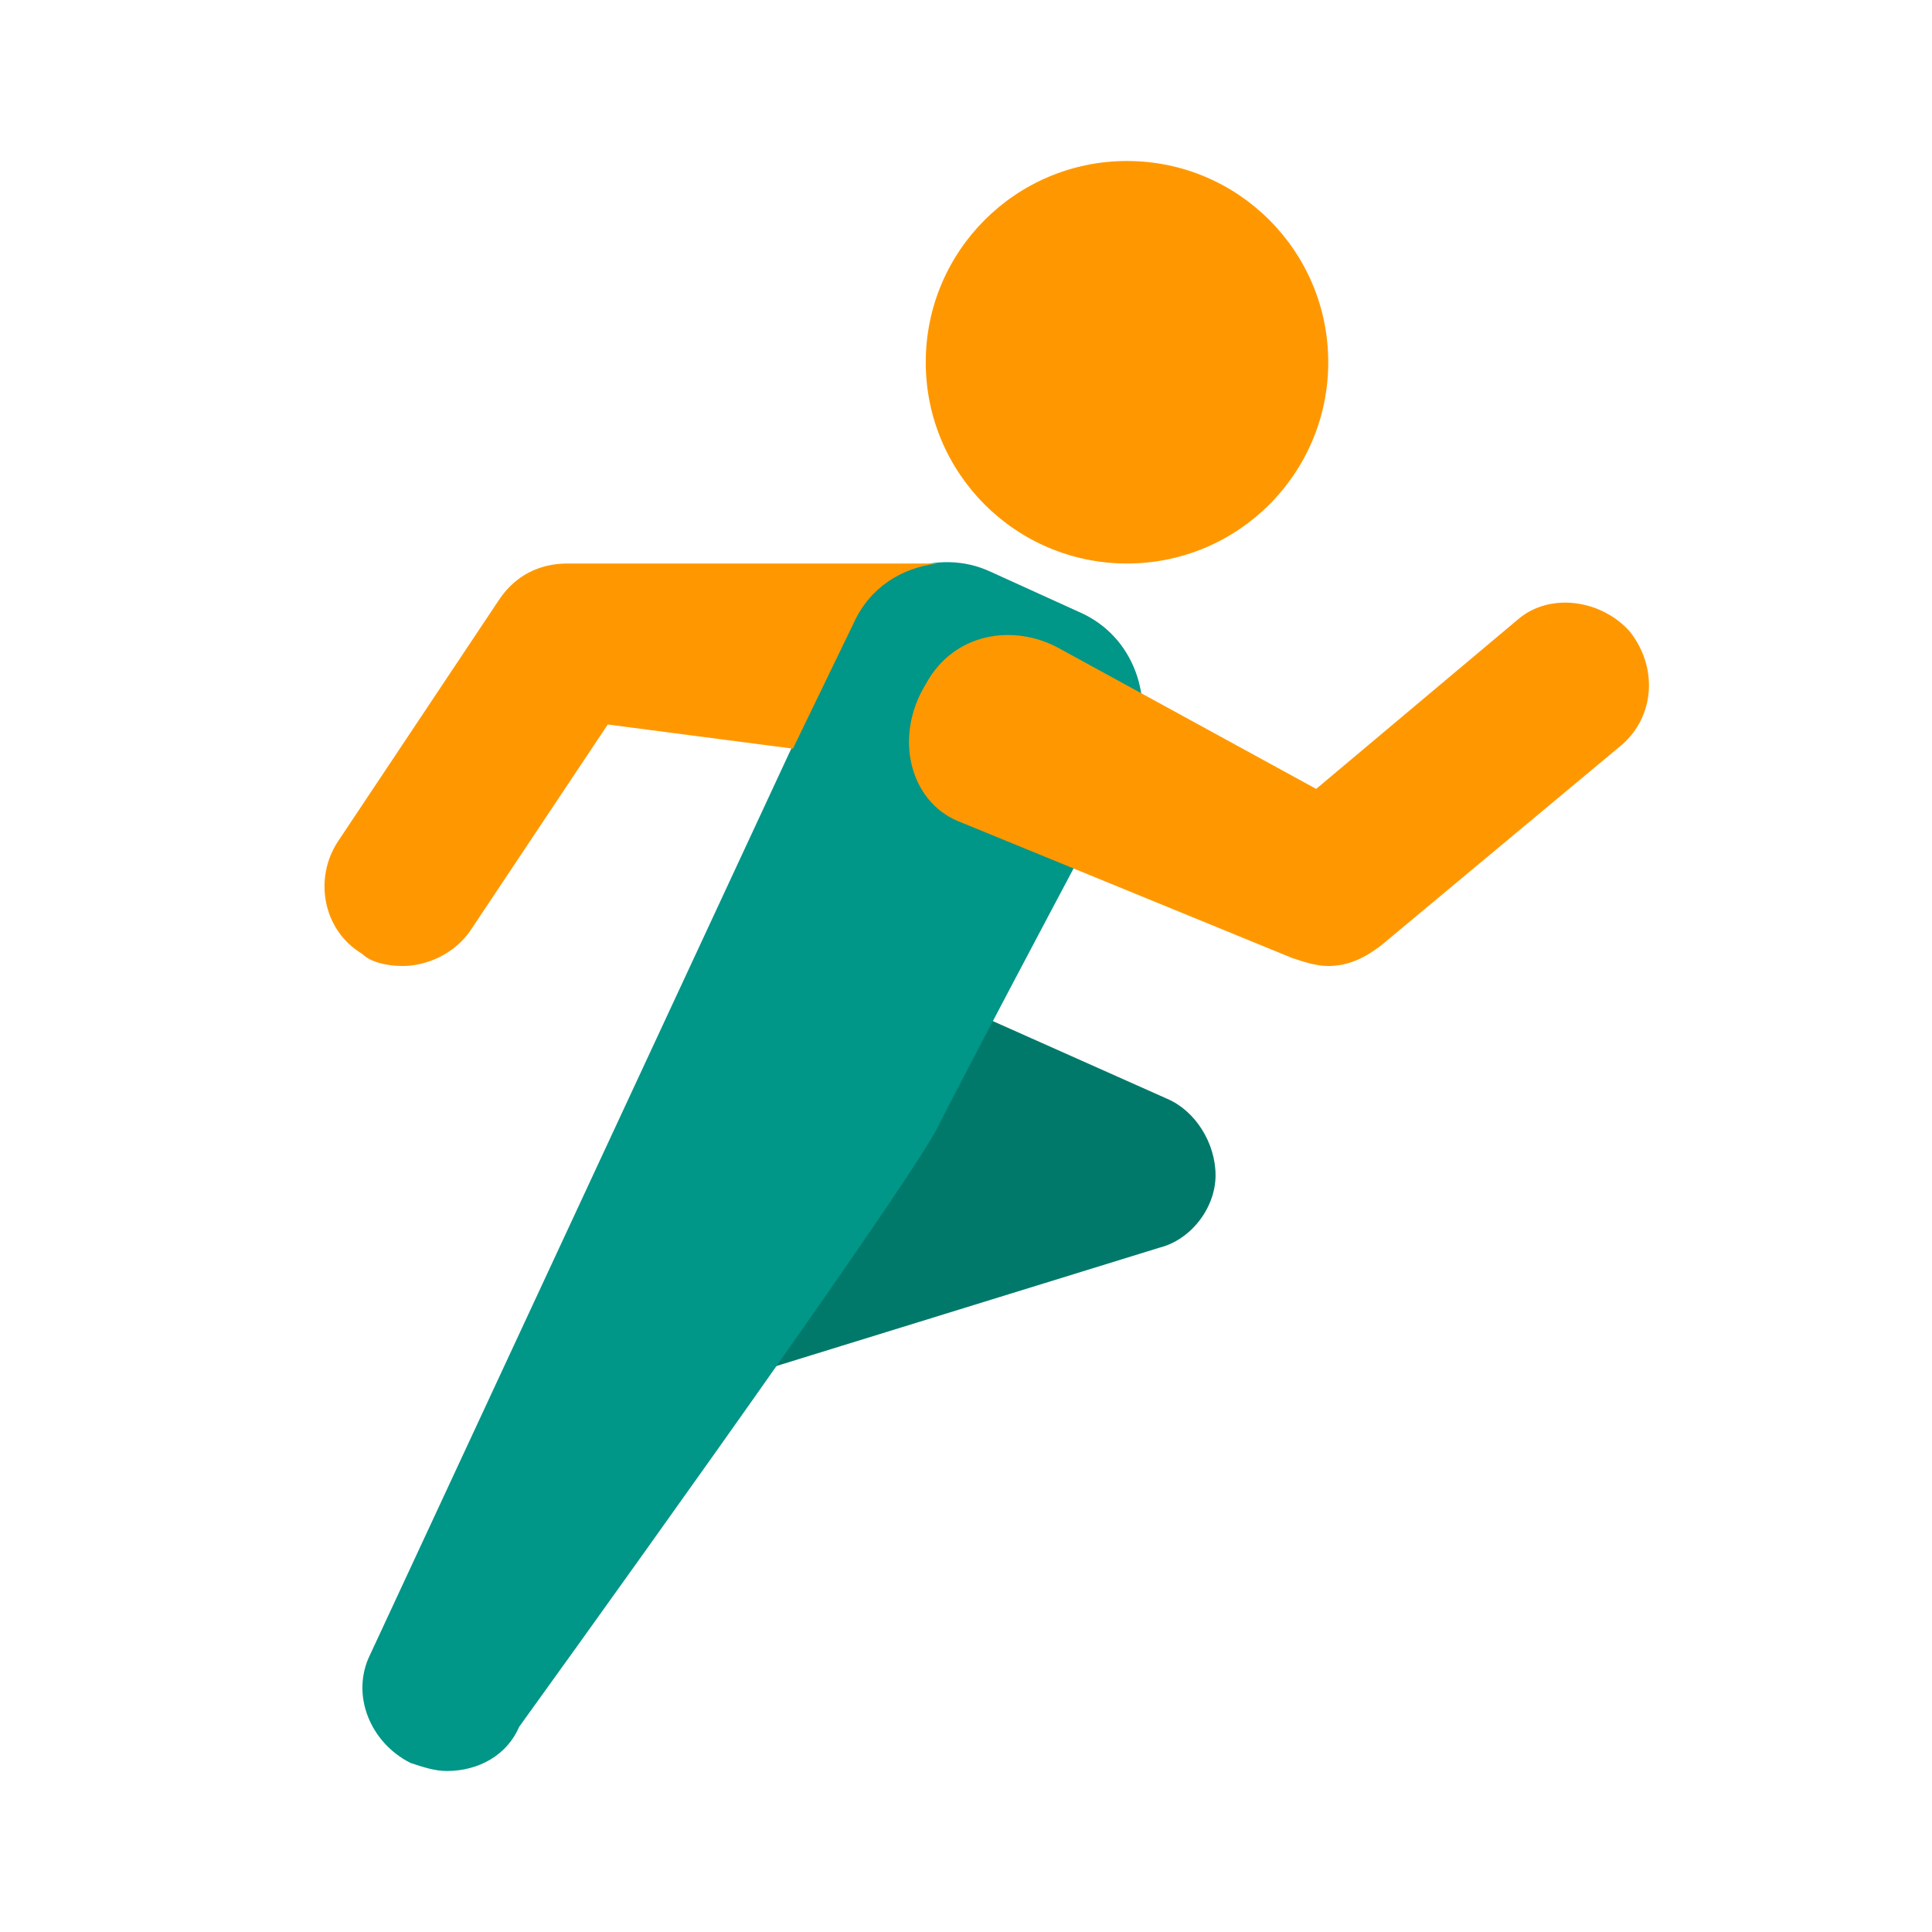
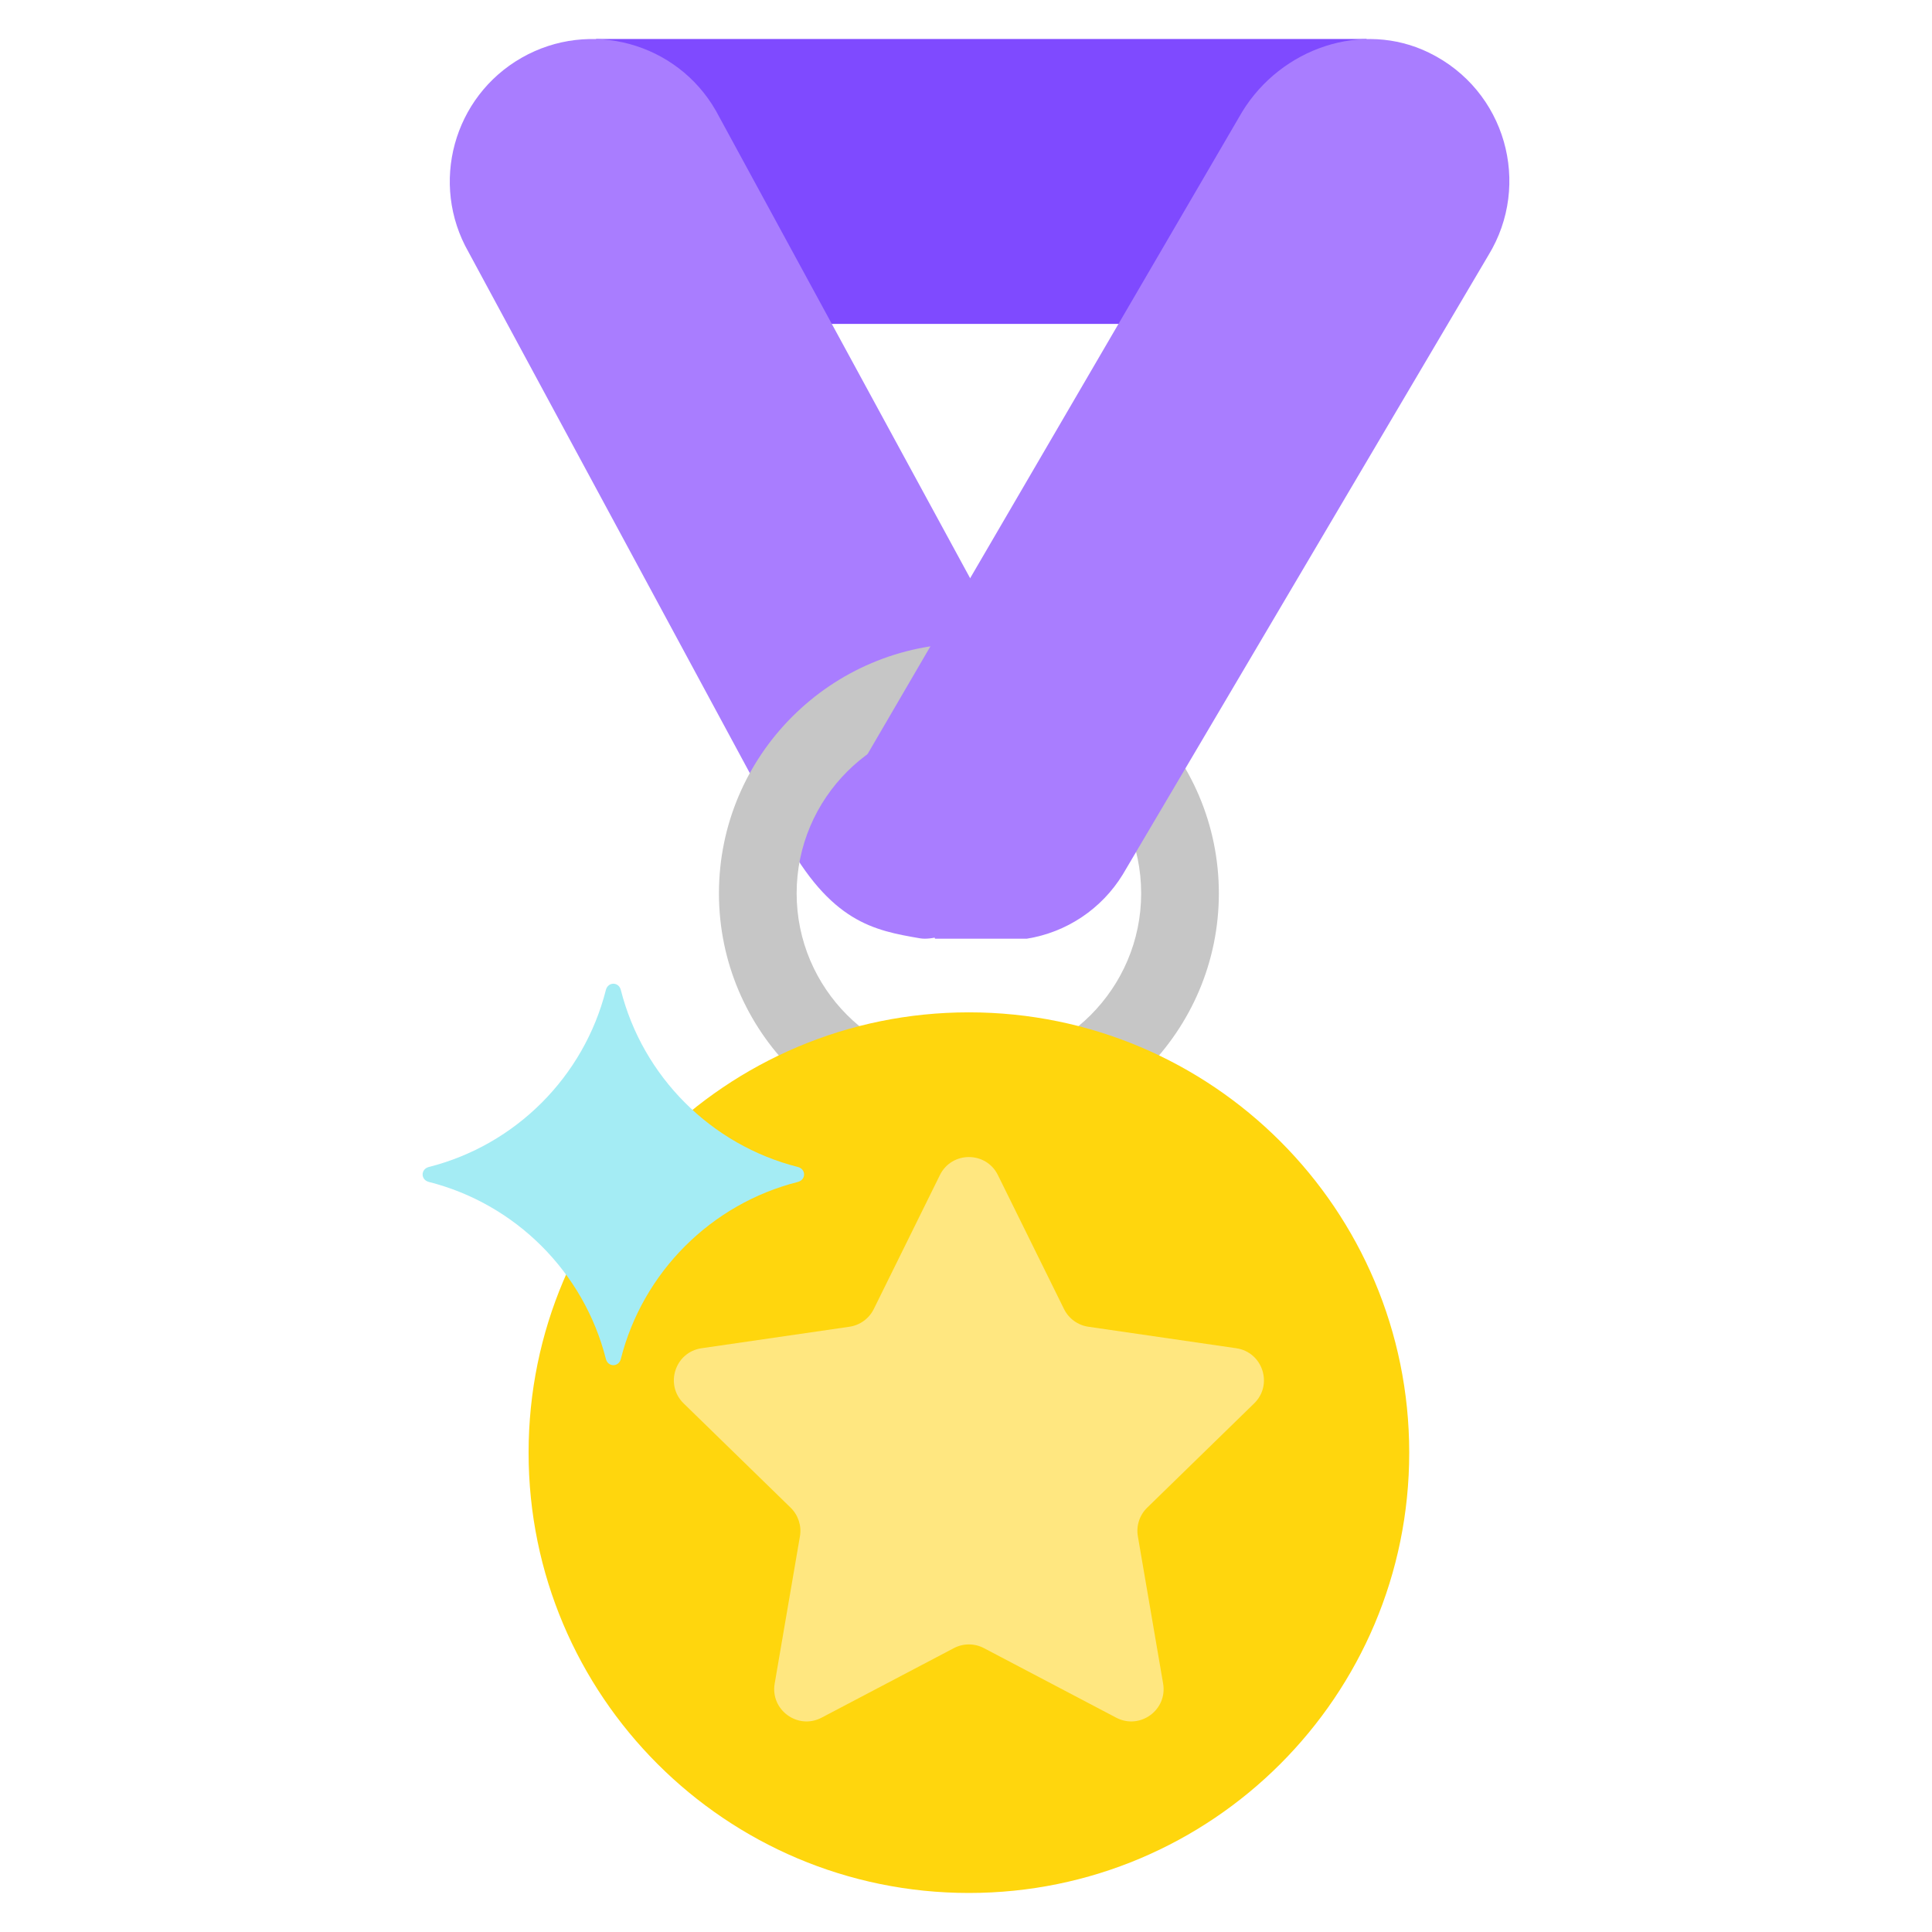
- <svg xmlns="http://www.w3.org/2000/svg" width="1em" height="1em" viewBox="0 0 48 48">
-   <circle cx="28" cy="9" r="5" fill="#ff9800" />
-   <path fill="#00796b" d="m29 27.3l-9.2-4.1c-1-.5-1.5 1-2 2s-4.1 7.2-3.8 8.3c.3.9 1.1 1.4 1.9 1.4c.2 0 .4 0 .6-.1L28.8 31c.8-.2 1.4-1 1.4-1.8s-.5-1.6-1.2-1.9" />
-   <path fill="#009688" d="m26.8 15.2l-2.2-1c-1.3-.6-2.9 0-3.5 1.3L9.2 41.1c-.5 1 0 2.2 1 2.7c.3.1.6.2.9.2c.8 0 1.5-.4 1.8-1.1c0 0 9.6-13.3 10.4-14.9s4.9-9.3 4.9-9.3c.5-1.3 0-2.9-1.4-3.5" />
-   <path fill="#ff9800" d="M40.5 15.7c-.7-.8-2-1-2.8-.3l-5 4.2l-6.4-3.5c-1.1-.6-2.6-.4-3.3.9c-.8 1.3-.4 2.9.8 3.4l8.3 3.4c.3.1.6.2.9.2c.5 0 .9-.2 1.3-.5l6-5c.8-.7.9-1.9.2-2.8m-28.8 7.4l3.4-5.1l4.6.6l1.5-3.1c.4-.9 1.2-1.4 2.1-1.5h-9.2c-.7 0-1.3.3-1.7.9l-4 6c-.6.9-.4 2.2.6 2.8c.2.2.6.3 1 .3c.6 0 1.3-.3 1.7-.9" />
+ <svg xmlns="http://www.w3.org/2000/svg" width="1em" height="1em" viewBox="0 0 512 512">
+   <path fill="#7f4aff" d="M362.173 85.841H152.314l5.657-75.499h204.203z" />
+   <path fill="#a97dff" d="M207.683 221.511L124.164 66.799c-10.33-18.11-4.025-41.165 14.081-51.496c18.109-10.323 41.164-4.015 51.496 14.081l96.718 177.847c8.193 14.359-30.519 43.522-42.682 41.427c-12.164-2.095-23.656-4.18-36.094-27.147" />
+   <path fill="#c6c6c6" d="M256.769 302.985c-36.526 0-66.241-29.716-66.241-66.241c0-36.526 29.715-66.241 66.241-66.241c36.525 0 66.241 29.716 66.241 66.241s-29.716 66.241-66.241 66.241m0-111.892c-25.172 0-45.65 20.479-45.65 45.651s20.479 45.65 45.65 45.65c25.172 0 45.65-20.478 45.65-45.65s-20.478-45.651-45.65-45.651" />
+   <path fill="#ffd60d" d="M373.458 384.969c0 64.445-52.243 116.688-116.688 116.688s-116.688-52.243-116.688-116.688s52.243-116.688 116.688-116.688s116.688 52.243 116.688 116.688" />
+   <path fill="#ffe780" d="m252.78 436.774l-35.042 18.423c-6.289 3.306-13.64-2.034-12.439-9.037l6.692-39.02a8.571 8.571 0 0 0-2.466-7.588l-28.349-27.634c-5.088-4.96-2.28-13.601 4.751-14.623l39.178-5.693a8.573 8.573 0 0 0 6.455-4.69l17.521-35.501c3.145-6.372 12.23-6.372 15.375 0l17.521 35.501a8.576 8.576 0 0 0 6.455 4.69l39.178 5.693c7.032 1.022 9.839 9.663 4.751 14.623l-28.349 27.634a8.577 8.577 0 0 0-2.466 7.588l6.692 39.02c1.201 7.003-6.149 12.344-12.439 9.037l-35.042-18.423a8.57 8.57 0 0 0-7.977 0" />
+   <path fill="#a4ecf4" d="M113.658 309.261c22.987-5.823 41.082-23.919 46.905-46.906c.56-2.211 3.405-2.211 3.965 0c5.823 22.987 23.918 41.083 46.905 46.906c2.211.56 2.211 3.405 0 3.965c-22.987 5.822-41.082 23.917-46.905 46.903c-.56 2.211-3.405 2.211-3.965 0c-5.823-22.986-23.918-41.08-46.905-46.903c-2.211-.56-2.211-3.405 0-3.965" />
+   <path fill="#a97dff" d="m394.432 67.665l-96.89 164.087a36.585 36.585 0 0 1-25.431 17.014h-24.329l-7.448-23.617l.592-.083c-10.227-7.434-16.773-15.675-12.835-22.102L329.205 29.609c10.301-16.813 31.791-24.298 49.507-15.641c20.321 9.931 27.253 34.876 15.72 53.697" />
</svg>
